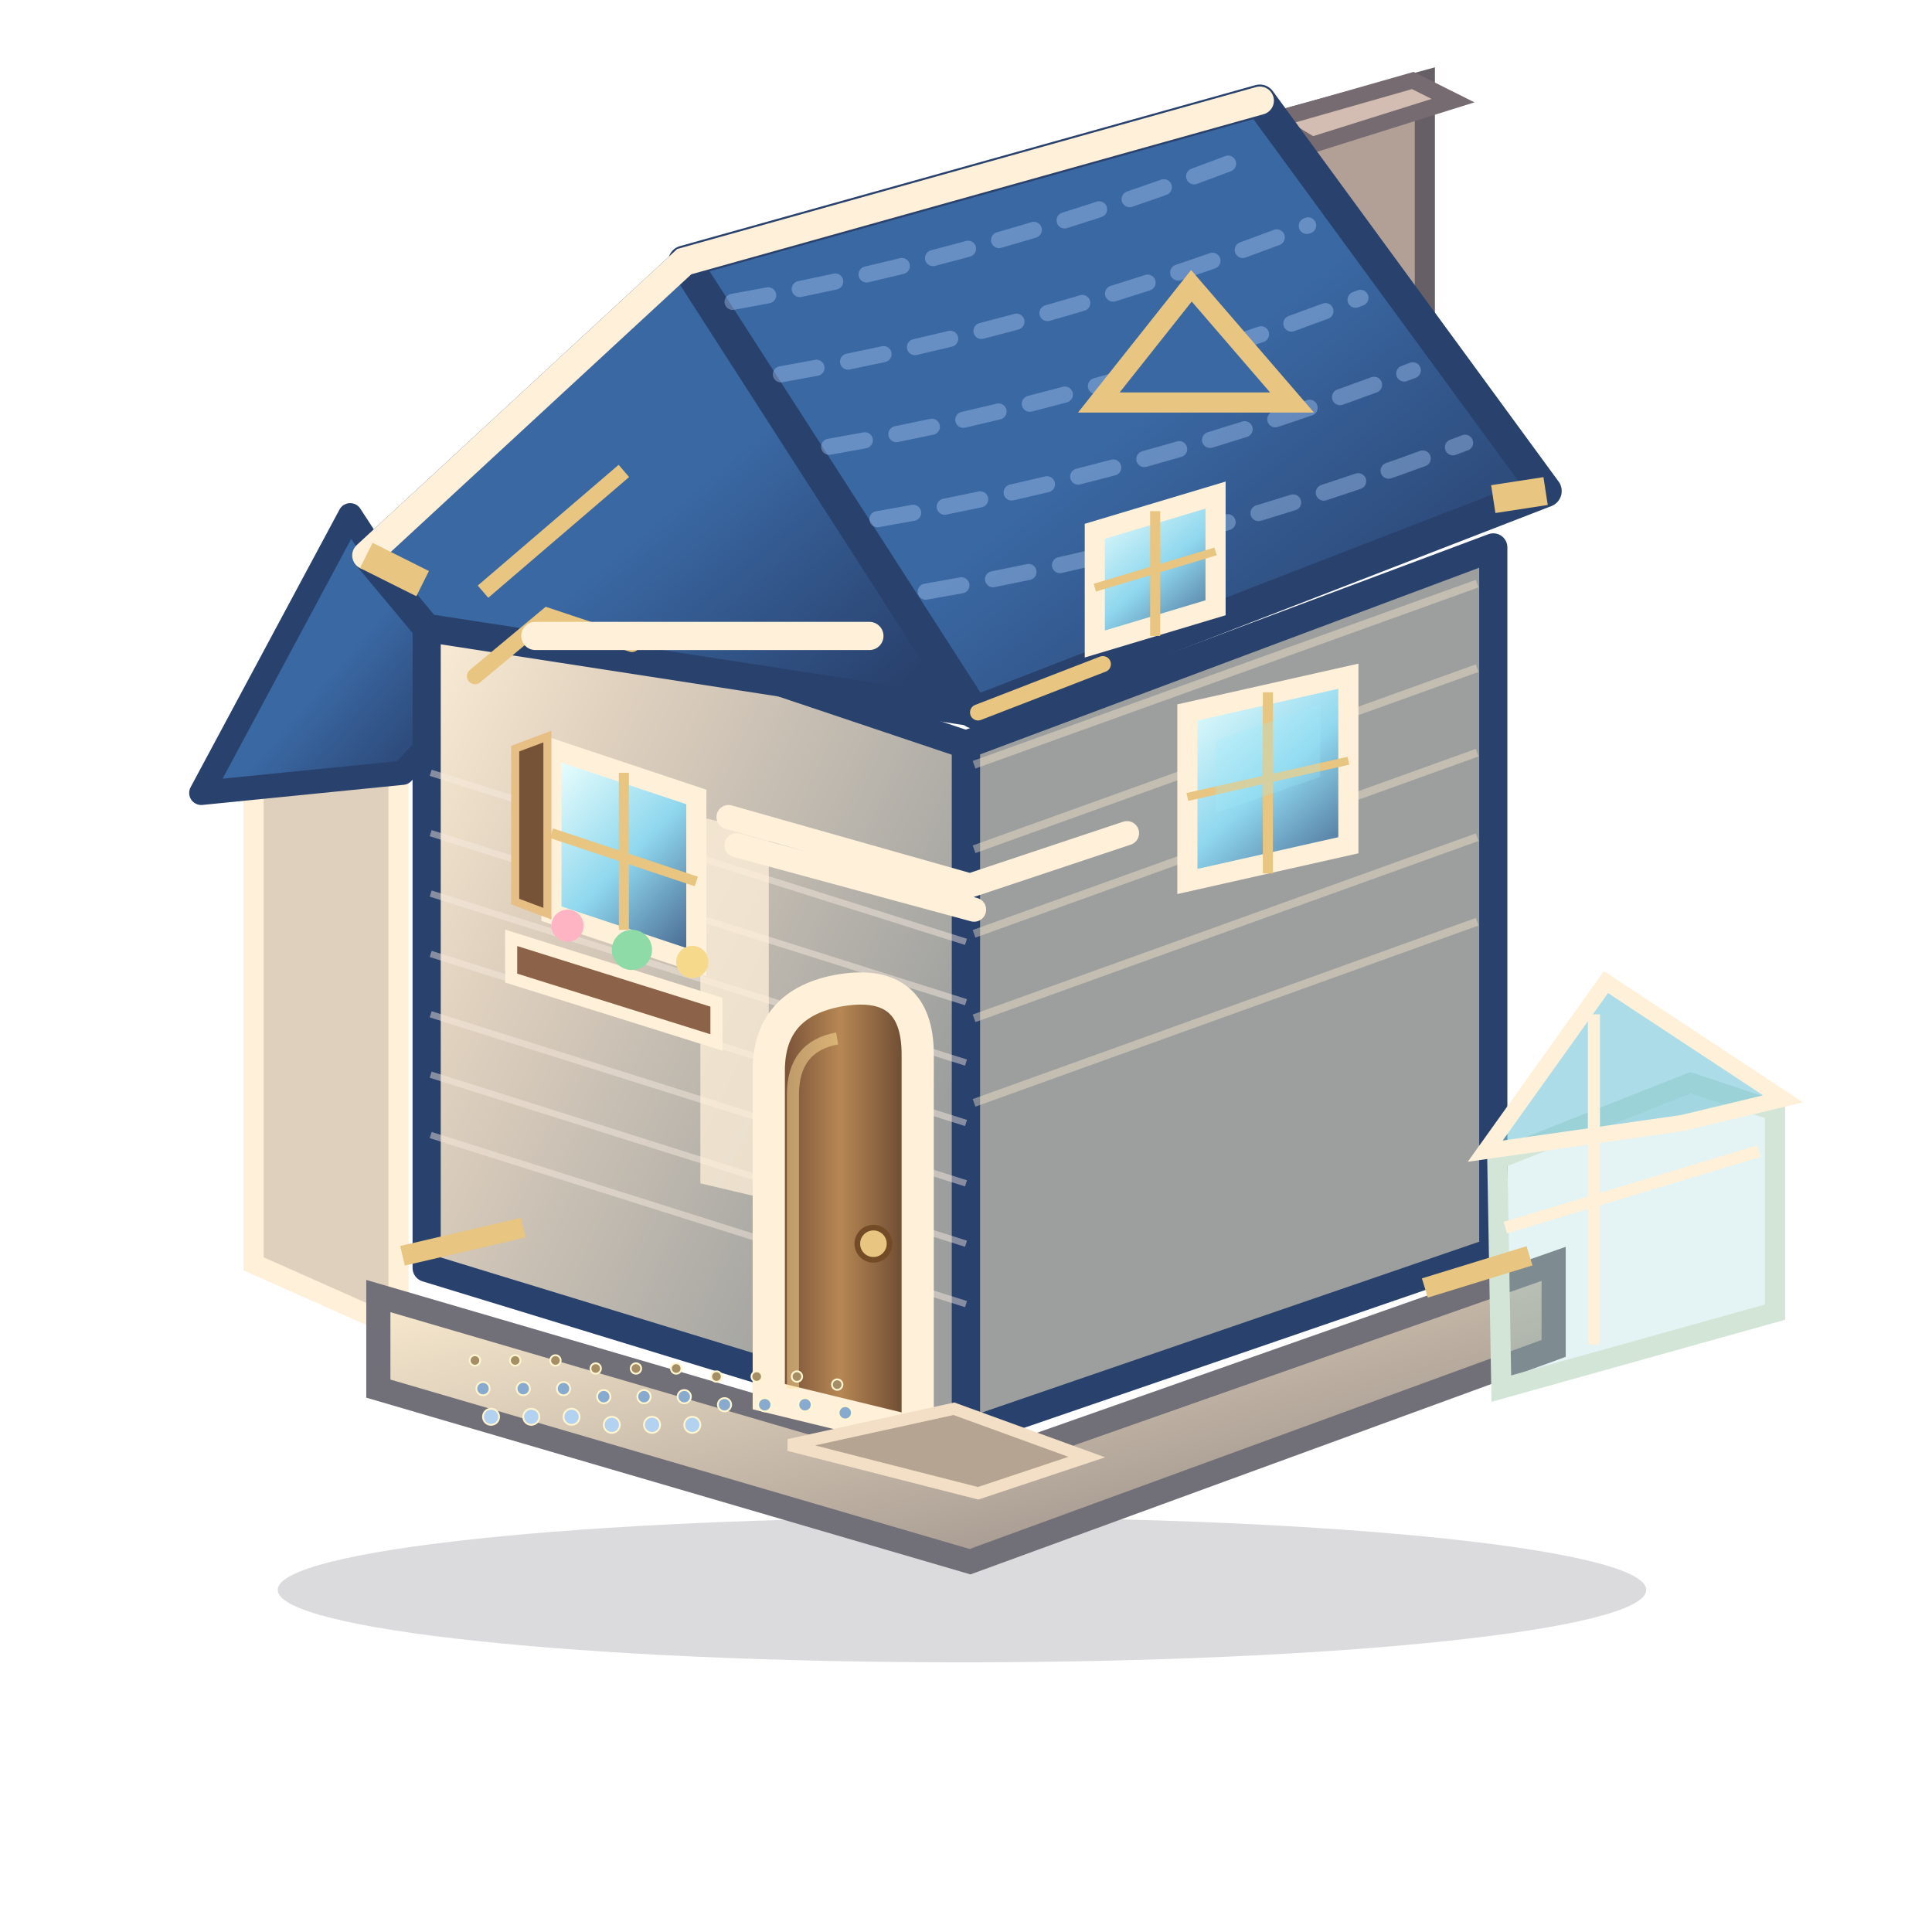
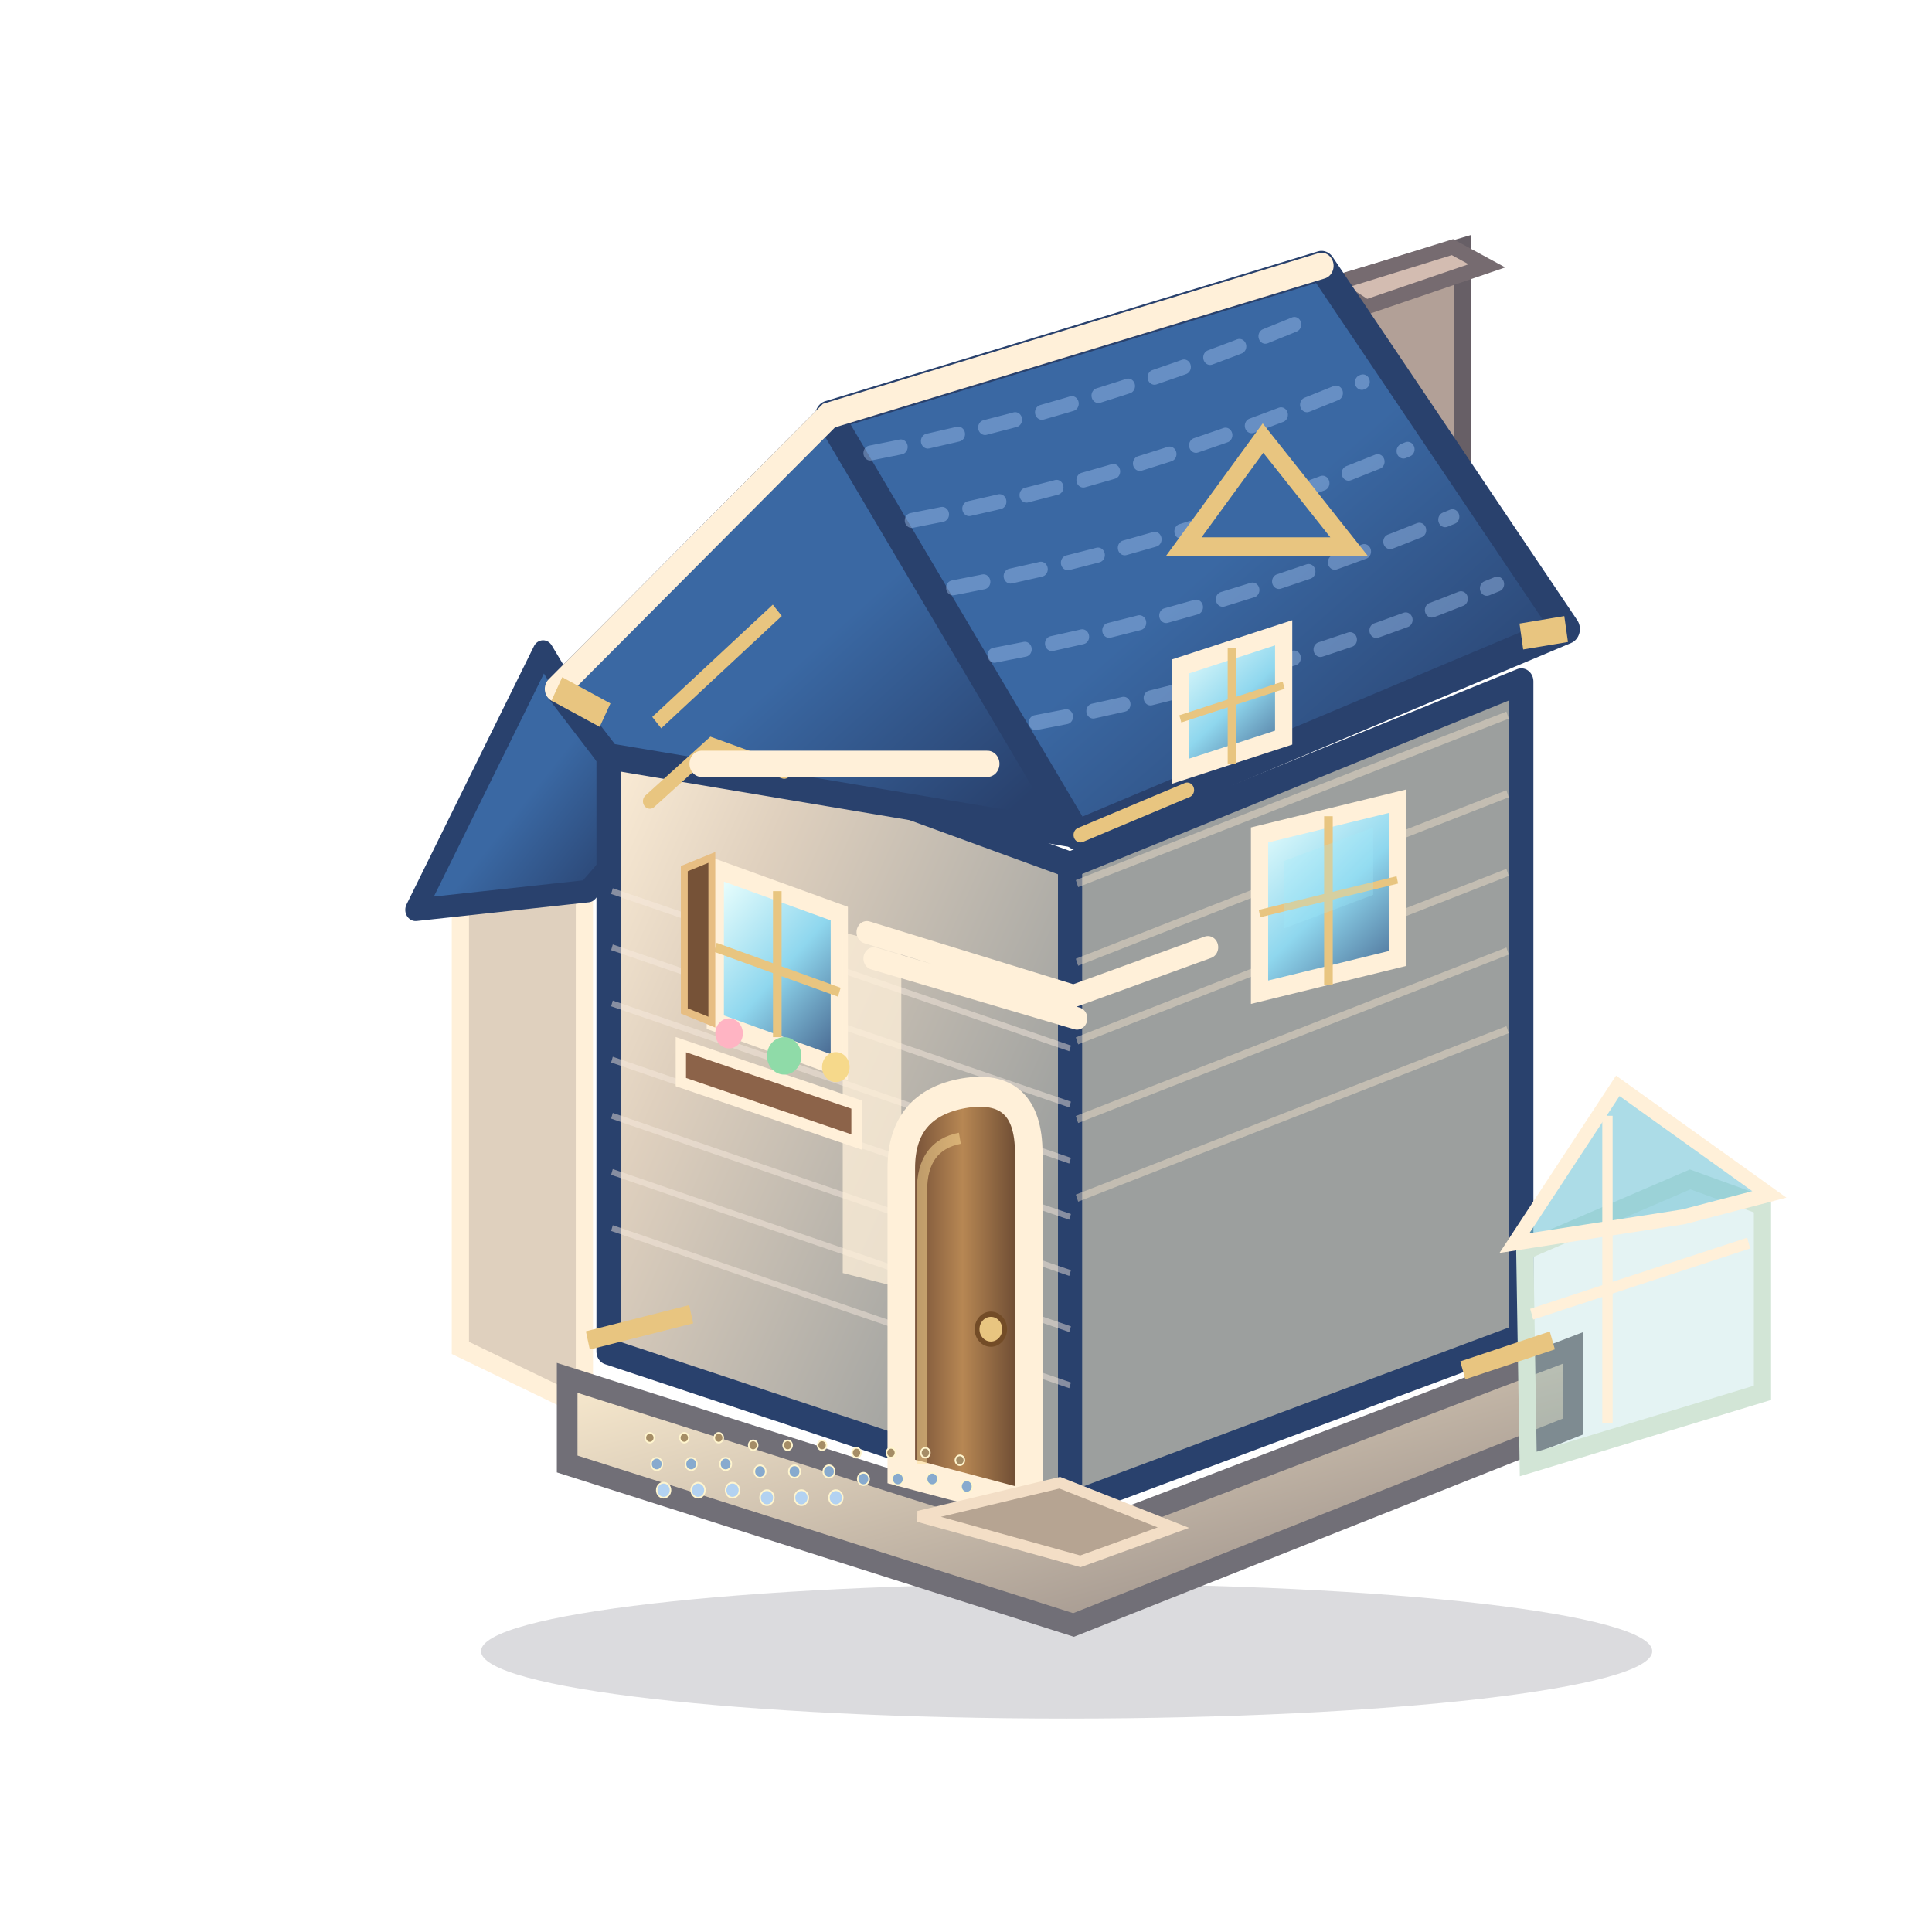
- <svg xmlns="http://www.w3.org/2000/svg" width="512" height="512" viewBox="0 0 480 460" fill="none" role="img" aria-label="Embryon house level 26">
+ <svg xmlns="http://www.w3.org/2000/svg" width="512" height="512" viewBox="0 -56 480 516" fill="none" role="img" aria-label="Embryon house level 26">
  <defs>
    <linearGradient id="wall" x1="0" x2=".9" y1="0" y2=".7">
      <stop stop-color="#fff0d9" />
      <stop offset=".34" stop-color="#dfd0be" />
      <stop offset="1" stop-color="#9c9f9e" />
    </linearGradient>
    <linearGradient id="roof" x1=".1" x2="1" y1="0" y2=".8">
      <stop stop-color="#3a68a3" />
      <stop offset=".55" stop-color="#3a68a3" />
      <stop offset="1" stop-color="#29416d" />
    </linearGradient>
    <linearGradient id="glass" x1=".2" x2=".9" y1="0" y2="1">
      <stop stop-color="#e4fcfc" />
      <stop offset=".5" stop-color="#8fd7ee" />
      <stop offset="1" stop-color="#46658e" />
    </linearGradient>
    <linearGradient id="door" x1="0" x2="1">
      <stop stop-color="#684532" />
      <stop offset=".48" stop-color="#b78753" />
      <stop offset="1" stop-color="#5e402d" />
    </linearGradient>
    <linearGradient id="stone" x1="0" x2="1" y1="0" y2="1">
      <stop stop-color="#fff0d3" />
      <stop offset="1" stop-color="#8c817e" />
    </linearGradient>
    <filter id="glow">
      <feGaussianBlur stdDeviation="3" />
    </filter>
  </defs>
-   <ellipse cx="239" cy="385" rx="170" ry="18" fill="#1a1a2b" opacity=".16" />
-   <path d="M63 182 99 172 99 320 63 304Z" fill="#dfd0be" stroke="#fff0d9" stroke-width="5" />
-   <path d="M50 187 87 118 117 164 100 182Z" fill="url(#roof)" stroke="#29416d" stroke-width="6" stroke-linejoin="round" />
-   <path d="M94 312 241 355 386 304 386 325 241 378 94 335Z" fill="url(#stone)" stroke="#716f77" stroke-width="6" />
-   <path d="M106 130 240 175 240 346 106 305Z" fill="url(#wall)" stroke="#29416d" stroke-width="7" stroke-linejoin="round" />
-   <path d="M240 175 371 126 371 301 240 346Z" fill="#9c9f9e" stroke="#29416d" stroke-width="7" stroke-linejoin="round" />
-   <path d="M107 182 240 224" stroke="#f9ece0" stroke-width="1.6" opacity=".45" />
-   <path d="M107 197 240 239" stroke="#f9ece0" stroke-width="1.6" opacity=".45" />
-   <path d="M107 212 240 254" stroke="#f9ece0" stroke-width="1.6" opacity=".45" />
-   <path d="M107 227 240 269" stroke="#f9ece0" stroke-width="1.6" opacity=".45" />
-   <path d="M107 242 240 284" stroke="#f9ece0" stroke-width="1.6" opacity=".45" />
-   <path d="M107 257 240 299" stroke="#f9ece0" stroke-width="1.6" opacity=".45" />
-   <path d="M107 272 240 314" stroke="#f9ece0" stroke-width="1.6" opacity=".45" />
-   <path d="M242 180 367 135" stroke="#f8e8cd" stroke-width="2" opacity=".42" />
-   <path d="M242 201 367 156" stroke="#f8e8cd" stroke-width="2" opacity=".42" />
-   <path d="M242 222 367 177" stroke="#f8e8cd" stroke-width="2" opacity=".42" />
-   <path d="M242 243 367 198" stroke="#f8e8cd" stroke-width="2" opacity=".42" />
-   <path d="M242 264 367 219" stroke="#f8e8cd" stroke-width="2" opacity=".42" />
-   <path d="M191 337v-81q0-17 18-20 19-3 19 16v94Z" fill="url(#door)" stroke="#fff0d9" stroke-width="8" />
-   <path d="M197 335v-73q0-12 11-14" stroke="#ffdf9a" stroke-width="3" opacity=".5" />
-   <circle cx="217" cy="299" r="4" fill="#e8c580" stroke="#734c27" stroke-width="1.4" />
-   <path d="M196 349 243 361 270 352 237 340Z" fill="#b6a492" stroke="#f3dec6" stroke-width="3" />
-   <g>
-     <path d="M295 167 l40 -9 v42 l-40 9 Z" fill="url(#glass)" stroke="#fff0d9" stroke-width="5" />
-     <path d="M315 162v45" stroke="#e8c580" stroke-width="2.5" />
-     <path d="M295 188l40 -9" stroke="#e8c580" stroke-width="2" />
+   <g transform="translate(47 0) scale(.92 1)">
+     <ellipse cx="239" cy="385" rx="170" ry="18" fill="#1a1a2b" opacity=".16" />
+     <path d="M63 182 99 172 99 320 63 304Z" fill="#dfd0be" stroke="#fff0d9" stroke-width="5" />
+     <path d="M50 187 87 118 117 164 100 182Z" fill="url(#roof)" stroke="#29416d" stroke-width="6" stroke-linejoin="round" />
+     <path d="M94 312 241 355 386 304 386 325 241 378 94 335Z" fill="url(#stone)" stroke="#716f77" stroke-width="6" />
+     <path d="M106 130 240 175 240 346 106 305Z" fill="url(#wall)" stroke="#29416d" stroke-width="7" stroke-linejoin="round" />
+     <path d="M240 175 371 126 371 301 240 346Z" fill="#9c9f9e" stroke="#29416d" stroke-width="7" stroke-linejoin="round" />
+     <path d="M107 182 240 224" stroke="#f9ece0" stroke-width="1.6" opacity=".45" />
+     <path d="M107 197 240 239" stroke="#f9ece0" stroke-width="1.6" opacity=".45" />
+     <path d="M107 212 240 254" stroke="#f9ece0" stroke-width="1.6" opacity=".45" />
+     <path d="M107 227 240 269" stroke="#f9ece0" stroke-width="1.6" opacity=".45" />
+     <path d="M107 242 240 284" stroke="#f9ece0" stroke-width="1.6" opacity=".45" />
+     <path d="M107 257 240 299" stroke="#f9ece0" stroke-width="1.6" opacity=".45" />
+     <path d="M107 272 240 314" stroke="#f9ece0" stroke-width="1.6" opacity=".45" />
+     <path d="M242 180 367 135" stroke="#f8e8cd" stroke-width="2" opacity=".42" />
+     <path d="M242 201 367 156" stroke="#f8e8cd" stroke-width="2" opacity=".42" />
+     <path d="M242 222 367 177" stroke="#f8e8cd" stroke-width="2" opacity=".42" />
+     <path d="M242 243 367 198" stroke="#f8e8cd" stroke-width="2" opacity=".42" />
+     <path d="M242 264 367 219" stroke="#f8e8cd" stroke-width="2" opacity=".42" />
+     <path d="M191 337v-81q0-17 18-20 19-3 19 16v94Z" fill="url(#door)" stroke="#fff0d9" stroke-width="8" />
+     <path d="M197 335v-73q0-12 11-14" stroke="#ffdf9a" stroke-width="3" opacity=".5" />
+     <circle cx="217" cy="299" r="4" fill="#e8c580" stroke="#734c27" stroke-width="1.4" />
+     <path d="M196 349 243 361 270 352 237 340Z" fill="#b6a492" stroke="#f3dec6" stroke-width="3" />
+     <g>
+       <path d="M295 167 l40 -9 v42 l-40 9 Z" fill="url(#glass)" stroke="#fff0d9" stroke-width="5" />
+       <path d="M315 162v45" stroke="#e8c580" stroke-width="2.5" />
+       <path d="M295 188l40 -9" stroke="#e8c580" stroke-width="2" />
+     </g>
+     <path d="M137 176 173 188 173 229 137 217Z" fill="url(#glass)" stroke="#fff0d9" stroke-width="5" />
+     <path d="M155 182v39M137 197l36 12" stroke="#e8c580" stroke-width="2.5" />
+     <path d="M128 176l8-3v44l-8-3Z" fill="#765237" stroke="#e7be83" stroke-width="2" />
+     <path d="M174 193 191 197v91l-17-4Z" fill="#fff0d9" opacity=".75" />
+     <path d="M321 61v-42l33-9v66Z" fill="#b2a097" stroke="#675f66" stroke-width="5" />
+     <path d="M316 20l35-10 10 5-35 11Z" fill="#d3bcb1" stroke="#766b70" stroke-width="4" />
+     <path d="M91 128 170 55 242 167 106 146Z" fill="url(#roof)" stroke="#29416d" stroke-width="7" stroke-linejoin="round" />
+     <path d="M170 55 313 15 384 112 242 167Z" fill="url(#roof)" stroke="#29416d" stroke-width="8" stroke-linejoin="round" />
+     <path d="M91 128 170 55 313 15" stroke="#fff0d9" stroke-width="7" stroke-linecap="round" />
+     <path d="M182 65 Q247 53.5 312 28" stroke="#b7d7ff" stroke-opacity="0.36" stroke-width="4" stroke-linecap="round" stroke-dasharray="9 8" />
+     <path d="M194 83 Q259.5 71.5 325 46" stroke="#b7d7ff" stroke-opacity="0.36" stroke-width="4" stroke-linecap="round" stroke-dasharray="9 8" />
+     <path d="M206 101 Q272 89.5 338 64" stroke="#b7d7ff" stroke-opacity="0.36" stroke-width="4" stroke-linecap="round" stroke-dasharray="9 8" />
+     <path d="M218 119 Q284.5 107.5 351 82" stroke="#b7d7ff" stroke-opacity="0.36" stroke-width="4" stroke-linecap="round" stroke-dasharray="9 8" />
+     <path d="M230 137 Q297 125.5 364 100" stroke="#b7d7ff" stroke-opacity="0.36" stroke-width="4" stroke-linecap="round" stroke-dasharray="9 8" />
+     <path d="M91 128 105 135M371 114 384 112" stroke="#e8c580" stroke-width="7" />
+     <g>
+       <path d="M127 223l51 16v10l-51-16Z" fill="#8c6349" stroke="#fff0d9" stroke-width="3" />
+       <circle cx="141" cy="220" r="4" fill="#ffb4c3" />
+       <circle cx="157" cy="226" r="5" fill="#8fdba8" />
+       <circle cx="172" cy="229" r="4" fill="#f6d98b" />
+     </g>
+     <path d="M302 174l26-9v18l-26 9Z" fill="#a0ecfa" opacity=".25" />
+     <path d="M181 193l60 17 39-13M183 200l59 16" stroke="#fff0d9" stroke-width="6" stroke-linecap="round" />
+     <path d="M118 158l18-15 21 7M243 167l31-12" stroke="#e8c580" stroke-width="4" stroke-linecap="round" />
+     <path d="M372 278 420 259 441 266 441 316 373 335Z" fill="#9fd2d5" fill-opacity=".28" stroke="#d2e5d6" stroke-width="5" />
+     <path d="M369 276 399 234 443 263 418 269Z" fill="#79c6d8" fill-opacity=".62" stroke="#fff0d9" stroke-width="4" />
+     <path d="M396 242v82M374 295l63-19" stroke="#fff0d9" stroke-width="3" />
+     <path d="M120 137l35-30" stroke="#e8c580" stroke-width="4" />
+     <path d="M133 148h83" stroke="#fff0d9" stroke-width="7" stroke-linecap="round" />
+     <g>
+       <path d="M272 122 l30 -9 v28 l-30 9 Z" fill="url(#glass)" stroke="#fff0d9" stroke-width="5" />
+       <path d="M287 117v31" stroke="#e8c580" stroke-width="2.5" />
+       <path d="M272 136l30 -9" stroke="#e8c580" stroke-width="2" />
+     </g>
+     <path d="M273 90l23-29 25 29Z" fill="#3a68a3" stroke="#e8c580" stroke-width="5" />
+     <path d="M100 302l30-7M354 310l26-8" stroke="#e8c580" stroke-width="5" />
+     <circle cx="118" cy="328" r="1.3" fill="#a58d66" stroke="#fff5ce" stroke-width=".45" />
+     <circle cx="128" cy="328" r="1.3" fill="#a58d66" stroke="#fff5ce" stroke-width=".45" />
+     <circle cx="138" cy="328" r="1.3" fill="#a58d66" stroke="#fff5ce" stroke-width=".45" />
+     <circle cx="148" cy="330" r="1.3" fill="#a58d66" stroke="#fff5ce" stroke-width=".45" />
+     <circle cx="158" cy="330" r="1.3" fill="#a58d66" stroke="#fff5ce" stroke-width=".45" />
+     <circle cx="168" cy="330" r="1.3" fill="#a58d66" stroke="#fff5ce" stroke-width=".45" />
+     <circle cx="178" cy="332" r="1.3" fill="#a58d66" stroke="#fff5ce" stroke-width=".45" />
+     <circle cx="188" cy="332" r="1.3" fill="#a58d66" stroke="#fff5ce" stroke-width=".45" />
+     <circle cx="198" cy="332" r="1.3" fill="#a58d66" stroke="#fff5ce" stroke-width=".45" />
+     <circle cx="208" cy="334" r="1.3" fill="#a58d66" stroke="#fff5ce" stroke-width=".45" />
+     <circle cx="120" cy="335" r="1.65" fill="#87aace" stroke="#fff5ce" stroke-width=".45" />
+     <circle cx="130" cy="335" r="1.65" fill="#87aace" stroke="#fff5ce" stroke-width=".45" />
+     <circle cx="140" cy="335" r="1.65" fill="#87aace" stroke="#fff5ce" stroke-width=".45" />
+     <circle cx="150" cy="337" r="1.65" fill="#87aace" stroke="#fff5ce" stroke-width=".45" />
+     <circle cx="160" cy="337" r="1.65" fill="#87aace" stroke="#fff5ce" stroke-width=".45" />
+     <circle cx="170" cy="337" r="1.65" fill="#87aace" stroke="#fff5ce" stroke-width=".45" />
+     <circle cx="180" cy="339" r="1.65" fill="#87aace" stroke="#fff5ce" stroke-width=".45" />
+     <circle cx="190" cy="339" r="1.65" fill="#87aace" stroke="#fff5ce" stroke-width=".45" />
+     <circle cx="200" cy="339" r="1.65" fill="#87aace" stroke="#fff5ce" stroke-width=".45" />
+     <circle cx="210" cy="341" r="1.65" fill="#87aace" stroke="#fff5ce" stroke-width=".45" />
+     <circle cx="122" cy="342" r="2" fill="#b3d2f1" stroke="#fff5ce" stroke-width=".45" />
+     <circle cx="132" cy="342" r="2" fill="#b3d2f1" stroke="#fff5ce" stroke-width=".45" />
+     <circle cx="142" cy="342" r="2" fill="#b3d2f1" stroke="#fff5ce" stroke-width=".45" />
+     <circle cx="152" cy="344" r="2" fill="#b3d2f1" stroke="#fff5ce" stroke-width=".45" />
+     <circle cx="162" cy="344" r="2" fill="#b3d2f1" stroke="#fff5ce" stroke-width=".45" />
+     <circle cx="172" cy="344" r="2" fill="#b3d2f1" stroke="#fff5ce" stroke-width=".45" />
  </g>
-   <path d="M137 176 173 188 173 229 137 217Z" fill="url(#glass)" stroke="#fff0d9" stroke-width="5" />
-   <path d="M155 182v39M137 197l36 12" stroke="#e8c580" stroke-width="2.5" />
-   <path d="M128 176l8-3v44l-8-3Z" fill="#765237" stroke="#e7be83" stroke-width="2" />
-   <path d="M174 193 191 197v91l-17-4Z" fill="#fff0d9" opacity=".75" />
-   <path d="M321 61v-42l33-9v66Z" fill="#b2a097" stroke="#675f66" stroke-width="5" />
-   <path d="M316 20l35-10 10 5-35 11Z" fill="#d3bcb1" stroke="#766b70" stroke-width="4" />
-   <path d="M91 128 170 55 242 167 106 146Z" fill="url(#roof)" stroke="#29416d" stroke-width="7" stroke-linejoin="round" />
-   <path d="M170 55 313 15 384 112 242 167Z" fill="url(#roof)" stroke="#29416d" stroke-width="8" stroke-linejoin="round" />
-   <path d="M91 128 170 55 313 15" stroke="#fff0d9" stroke-width="7" stroke-linecap="round" />
-   <path d="M182 65 Q247 53.5 312 28" stroke="#b7d7ff" stroke-opacity="0.36" stroke-width="4" stroke-linecap="round" stroke-dasharray="9 8" />
-   <path d="M194 83 Q259.5 71.5 325 46" stroke="#b7d7ff" stroke-opacity="0.36" stroke-width="4" stroke-linecap="round" stroke-dasharray="9 8" />
-   <path d="M206 101 Q272 89.5 338 64" stroke="#b7d7ff" stroke-opacity="0.36" stroke-width="4" stroke-linecap="round" stroke-dasharray="9 8" />
-   <path d="M218 119 Q284.5 107.5 351 82" stroke="#b7d7ff" stroke-opacity="0.36" stroke-width="4" stroke-linecap="round" stroke-dasharray="9 8" />
-   <path d="M230 137 Q297 125.5 364 100" stroke="#b7d7ff" stroke-opacity="0.36" stroke-width="4" stroke-linecap="round" stroke-dasharray="9 8" />
-   <path d="M91 128 105 135M371 114 384 112" stroke="#e8c580" stroke-width="7" />
-   <g>
-     <path d="M127 223l51 16v10l-51-16Z" fill="#8c6349" stroke="#fff0d9" stroke-width="3" />
-     <circle cx="141" cy="220" r="4" fill="#ffb4c3" />
-     <circle cx="157" cy="226" r="5" fill="#8fdba8" />
-     <circle cx="172" cy="229" r="4" fill="#f6d98b" />
-   </g>
-   <path d="M302 174l26-9v18l-26 9Z" fill="#a0ecfa" opacity=".25" />
-   <path d="M181 193l60 17 39-13M183 200l59 16" stroke="#fff0d9" stroke-width="6" stroke-linecap="round" />
-   <path d="M118 158l18-15 21 7M243 167l31-12" stroke="#e8c580" stroke-width="4" stroke-linecap="round" />
-   <path d="M372 278 420 259 441 266 441 316 373 335Z" fill="#9fd2d5" fill-opacity=".28" stroke="#d2e5d6" stroke-width="5" />
-   <path d="M369 276 399 234 443 263 418 269Z" fill="#79c6d8" fill-opacity=".62" stroke="#fff0d9" stroke-width="4" />
-   <path d="M396 242v82M374 295l63-19" stroke="#fff0d9" stroke-width="3" />
-   <path d="M120 137l35-30" stroke="#e8c580" stroke-width="4" />
-   <path d="M133 148h83" stroke="#fff0d9" stroke-width="7" stroke-linecap="round" />
-   <g>
-     <path d="M272 122 l30 -9 v28 l-30 9 Z" fill="url(#glass)" stroke="#fff0d9" stroke-width="5" />
-     <path d="M287 117v31" stroke="#e8c580" stroke-width="2.5" />
-     <path d="M272 136l30 -9" stroke="#e8c580" stroke-width="2" />
-   </g>
-   <path d="M273 90l23-29 25 29Z" fill="#3a68a3" stroke="#e8c580" stroke-width="5" />
-   <path d="M100 302l30-7M354 310l26-8" stroke="#e8c580" stroke-width="5" />
-   <circle cx="118" cy="328" r="1.3" fill="#a58d66" stroke="#fff5ce" stroke-width=".45" />
-   <circle cx="128" cy="328" r="1.3" fill="#a58d66" stroke="#fff5ce" stroke-width=".45" />
-   <circle cx="138" cy="328" r="1.3" fill="#a58d66" stroke="#fff5ce" stroke-width=".45" />
-   <circle cx="148" cy="330" r="1.3" fill="#a58d66" stroke="#fff5ce" stroke-width=".45" />
-   <circle cx="158" cy="330" r="1.3" fill="#a58d66" stroke="#fff5ce" stroke-width=".45" />
-   <circle cx="168" cy="330" r="1.3" fill="#a58d66" stroke="#fff5ce" stroke-width=".45" />
-   <circle cx="178" cy="332" r="1.3" fill="#a58d66" stroke="#fff5ce" stroke-width=".45" />
-   <circle cx="188" cy="332" r="1.3" fill="#a58d66" stroke="#fff5ce" stroke-width=".45" />
-   <circle cx="198" cy="332" r="1.3" fill="#a58d66" stroke="#fff5ce" stroke-width=".45" />
-   <circle cx="208" cy="334" r="1.3" fill="#a58d66" stroke="#fff5ce" stroke-width=".45" />
-   <circle cx="120" cy="335" r="1.65" fill="#87aace" stroke="#fff5ce" stroke-width=".45" />
-   <circle cx="130" cy="335" r="1.65" fill="#87aace" stroke="#fff5ce" stroke-width=".45" />
-   <circle cx="140" cy="335" r="1.65" fill="#87aace" stroke="#fff5ce" stroke-width=".45" />
-   <circle cx="150" cy="337" r="1.65" fill="#87aace" stroke="#fff5ce" stroke-width=".45" />
-   <circle cx="160" cy="337" r="1.65" fill="#87aace" stroke="#fff5ce" stroke-width=".45" />
-   <circle cx="170" cy="337" r="1.65" fill="#87aace" stroke="#fff5ce" stroke-width=".45" />
-   <circle cx="180" cy="339" r="1.65" fill="#87aace" stroke="#fff5ce" stroke-width=".45" />
-   <circle cx="190" cy="339" r="1.65" fill="#87aace" stroke="#fff5ce" stroke-width=".45" />
-   <circle cx="200" cy="339" r="1.65" fill="#87aace" stroke="#fff5ce" stroke-width=".45" />
-   <circle cx="210" cy="341" r="1.65" fill="#87aace" stroke="#fff5ce" stroke-width=".45" />
-   <circle cx="122" cy="342" r="2" fill="#b3d2f1" stroke="#fff5ce" stroke-width=".45" />
-   <circle cx="132" cy="342" r="2" fill="#b3d2f1" stroke="#fff5ce" stroke-width=".45" />
-   <circle cx="142" cy="342" r="2" fill="#b3d2f1" stroke="#fff5ce" stroke-width=".45" />
-   <circle cx="152" cy="344" r="2" fill="#b3d2f1" stroke="#fff5ce" stroke-width=".45" />
-   <circle cx="162" cy="344" r="2" fill="#b3d2f1" stroke="#fff5ce" stroke-width=".45" />
-   <circle cx="172" cy="344" r="2" fill="#b3d2f1" stroke="#fff5ce" stroke-width=".45" />
</svg>
